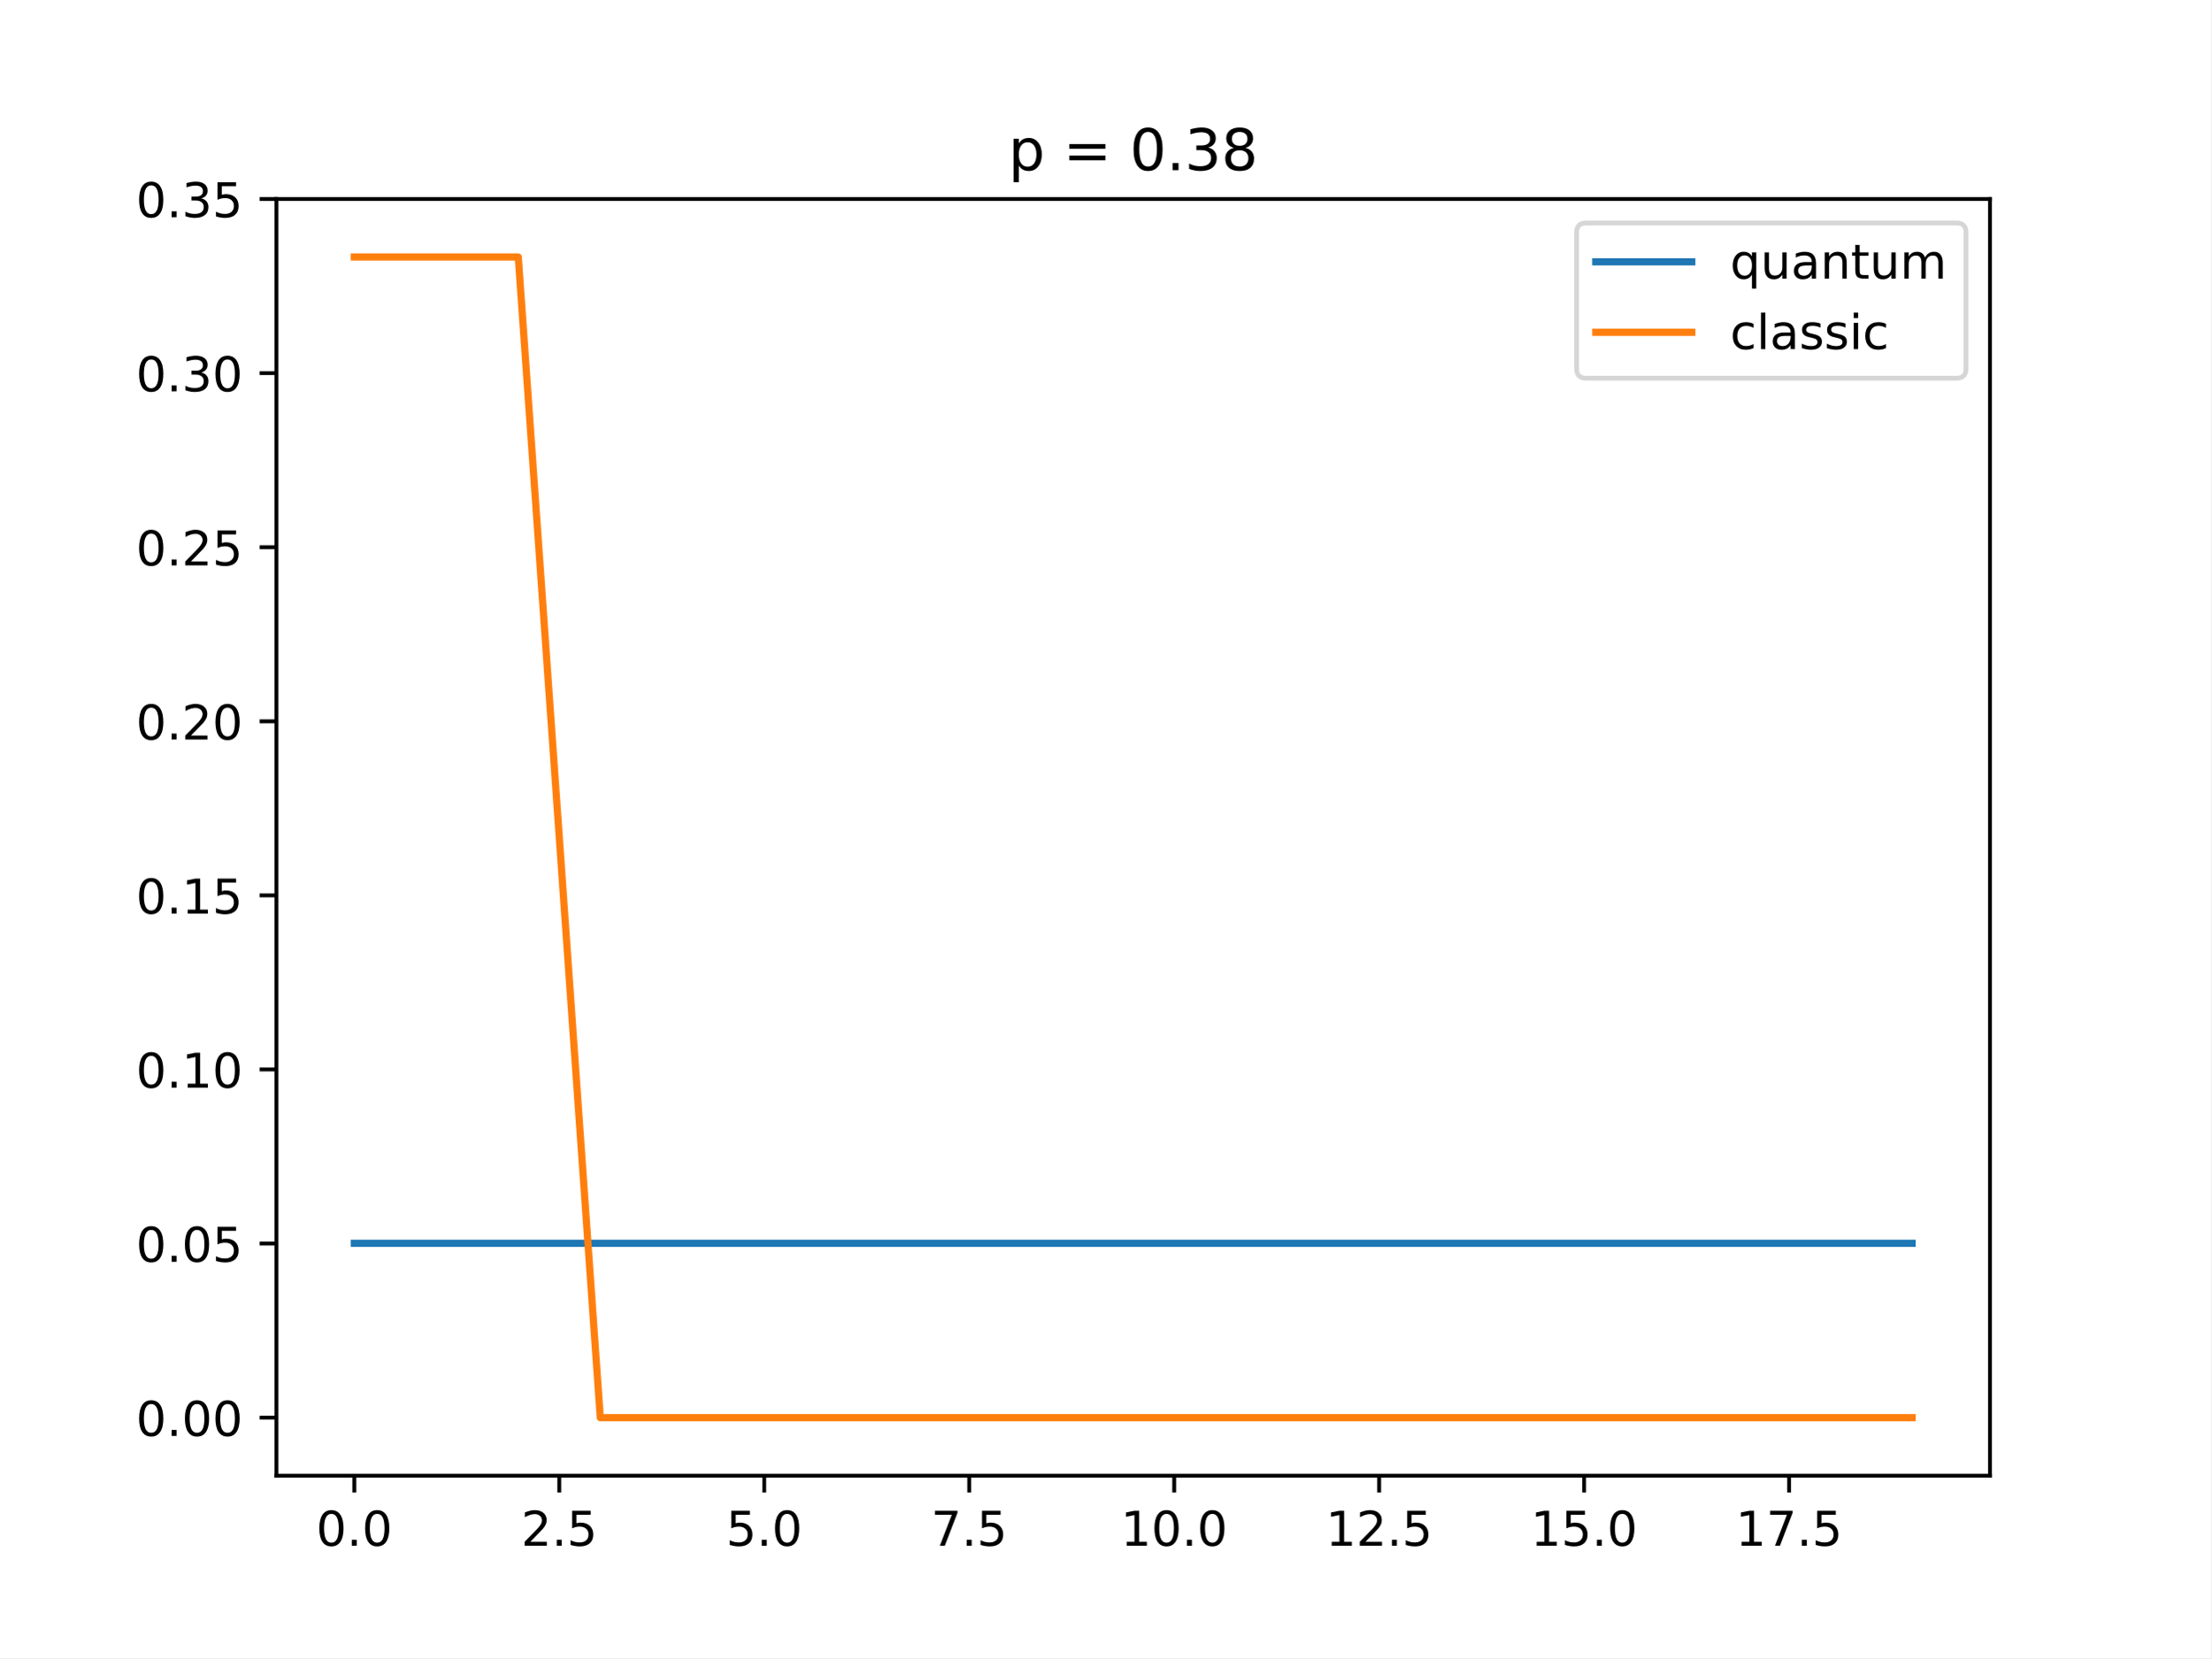
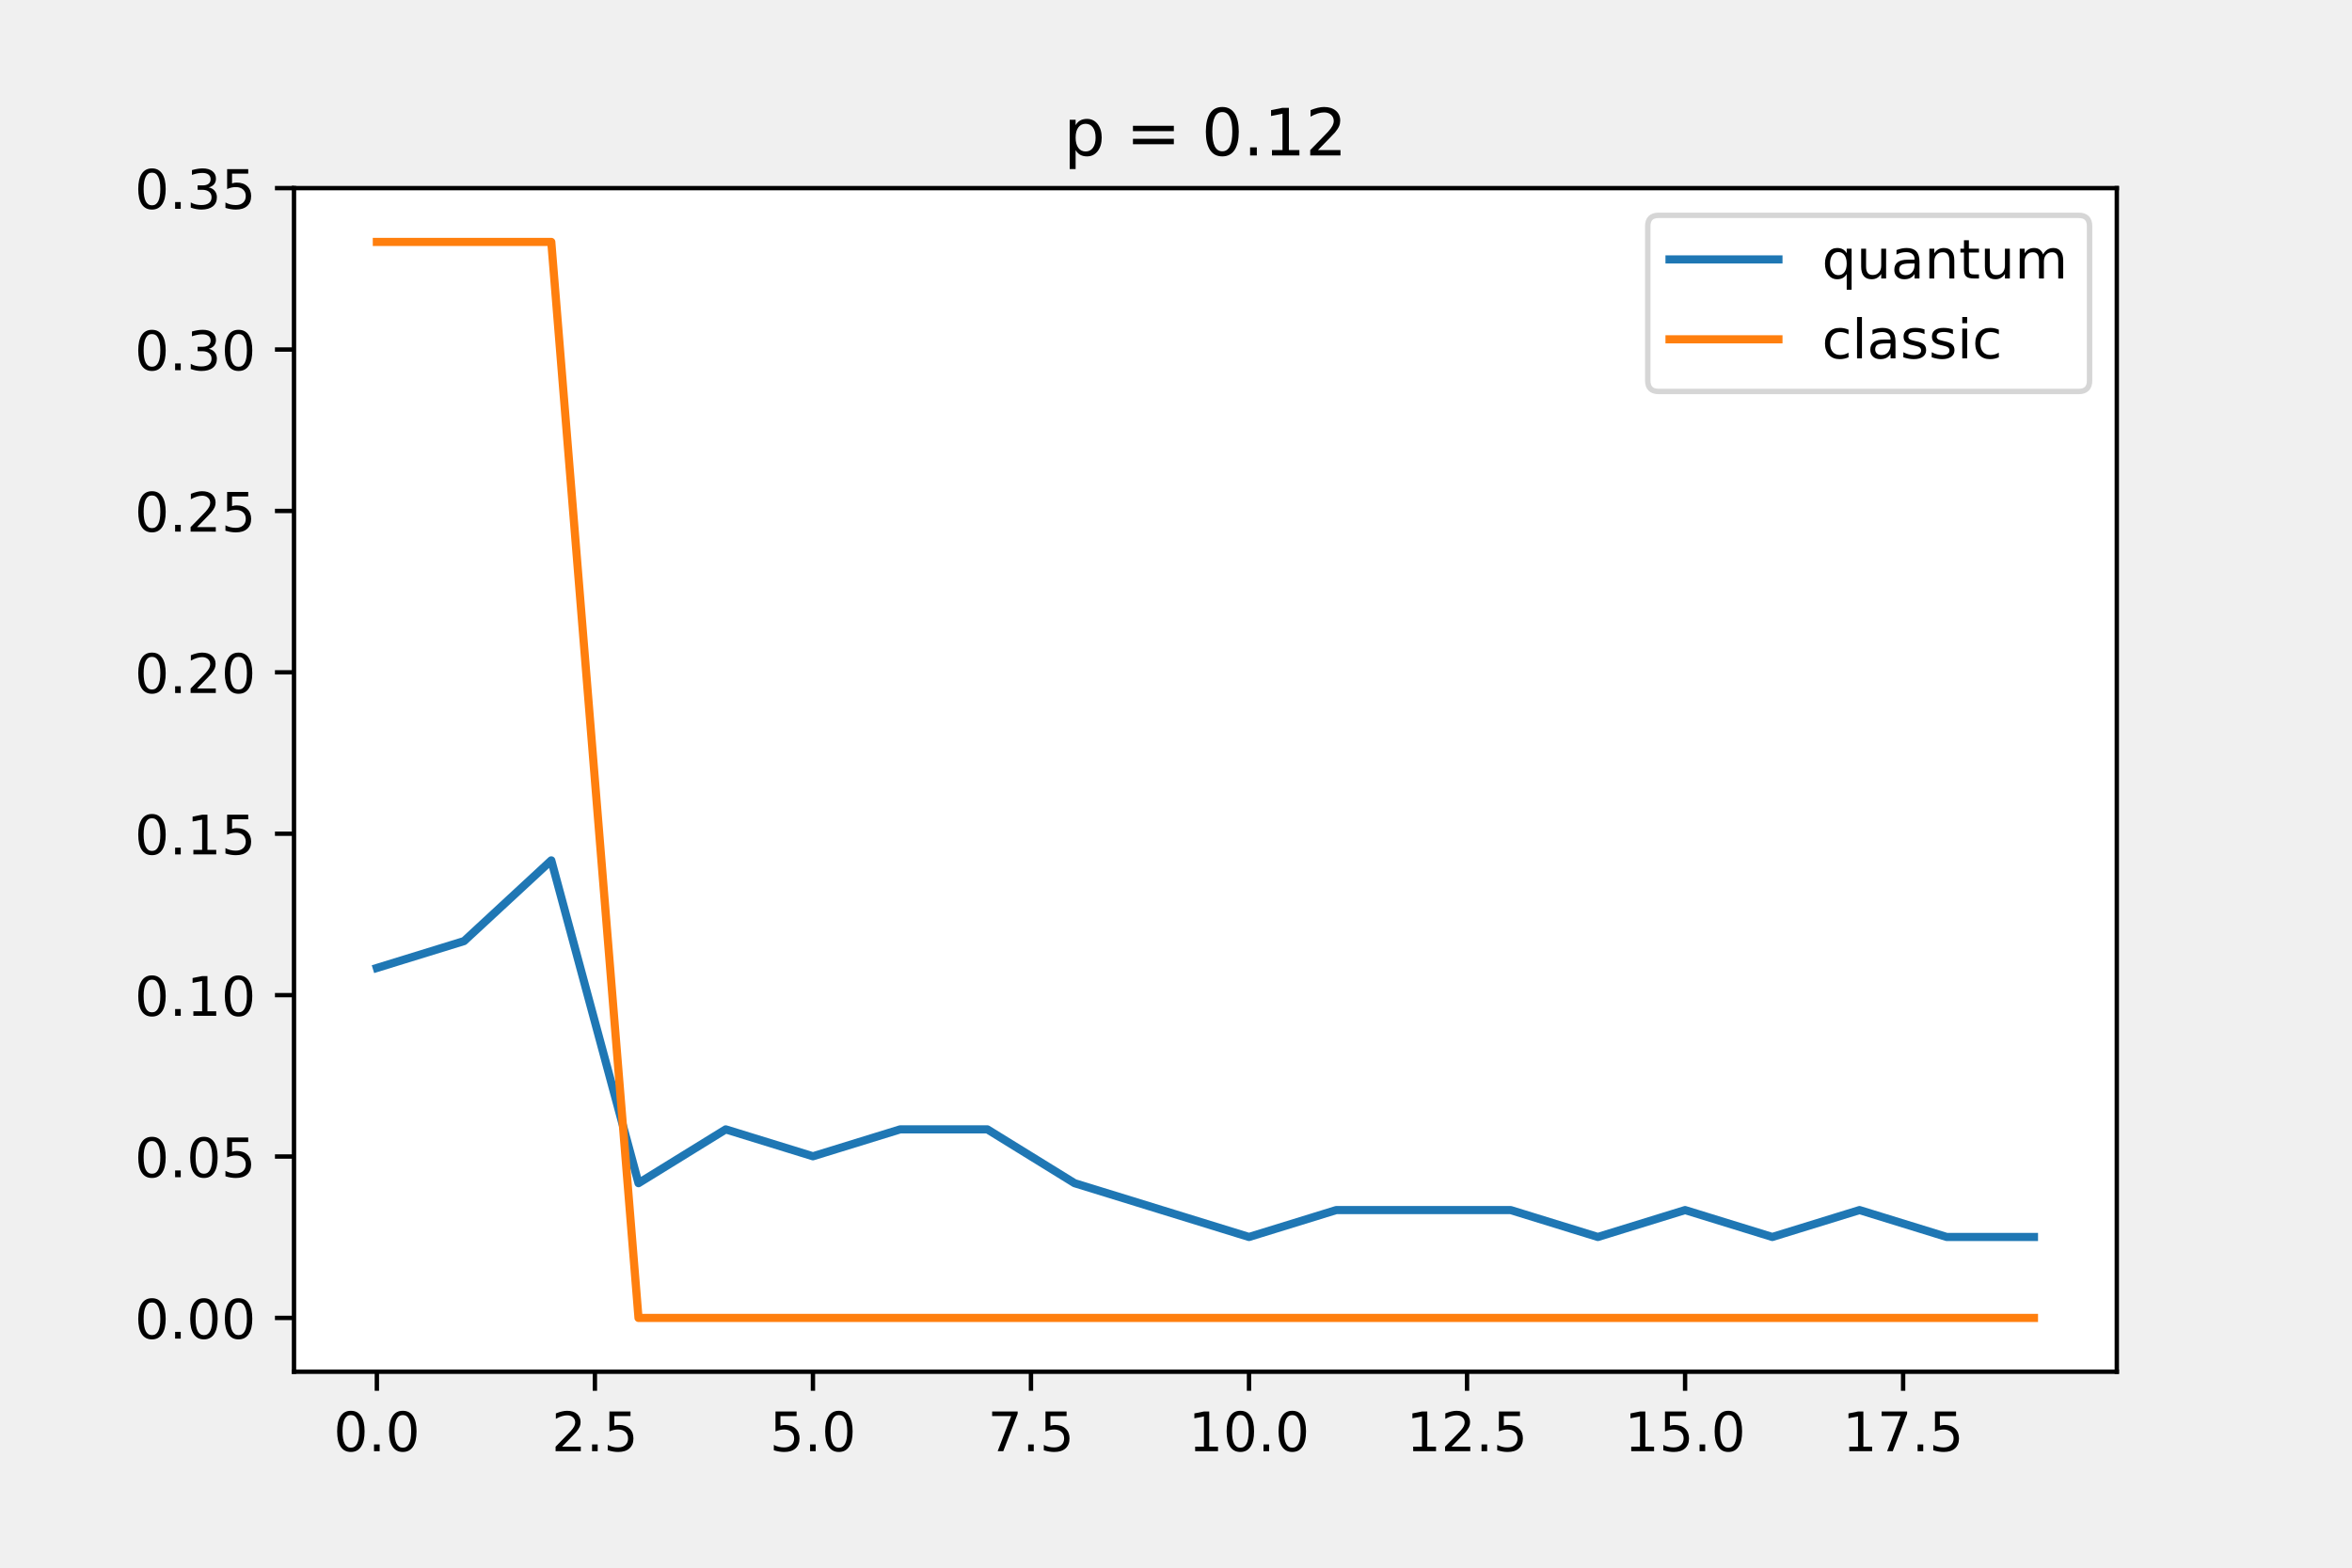
- <svg xmlns="http://www.w3.org/2000/svg" xmlns:xlink="http://www.w3.org/1999/xlink" height="345.6pt" version="1.1" viewBox="0 0 460.8 345.6" width="460.8pt">
+ <svg xmlns="http://www.w3.org/2000/svg" xmlns:xlink="http://www.w3.org/1999/xlink" width="432pt" height="288pt" viewBox="0 0 432 288" version="1.1">
  <defs>
-     <style type="text/css">*{stroke-linecap:butt;stroke-linejoin:round;}</style>
+     <style type="text/css">*{stroke-linejoin: round; stroke-linecap: butt}</style>
  </defs>
  <g id="figure_1">
    <g id="patch_1">
-       <path d="M 0 345.6  L 460.8 345.6  L 460.8 0  L 0 0  z " style="fill:#ffffff;" />
+       <path d="M 0 288  L 432 288  L 432 0  L 0 0  L 0 288  z " style="fill: none" />
    </g>
    <g id="axes_1">
      <g id="patch_2">
-         <path d="M 57.6 307.584  L 414.72 307.584  L 414.72 41.472  L 57.6 41.472  z " style="fill:#ffffff;" />
+         <path d="M 54 252  L 388.8 252  L 388.8 34.56  L 54 34.56  z " style="fill: #ffffff" />
      </g>
      <g id="matplotlib.axis_1">
        <g id="xtick_1">
          <g id="line2d_1">
            <defs>
-               <path d="M 0 0  L 0 3.5  " id="m64ad13da10" style="stroke:#000000;stroke-width:0.8;" />
+               <path id="mfa300e6e47" d="M 0 0  L 0 3.5  " style="stroke: #000000; stroke-width: 0.8" />
            </defs>
            <g>
-               <use style="stroke:#000000;stroke-width:0.8;" x="73.833" xlink:href="#m64ad13da10" y="307.584" />
+               <use xlink:href="#mfa300e6e47" x="69.218" y="252" style="stroke: #000000; stroke-width: 0.8" />
            </g>
          </g>
          <g id="text_1">
-             <g transform="translate(65.88116 322.1824)scale(0.1 -0.1)">
-               <defs>
-                 <path d="M 31.781 66.406  Q 24.172 66.406 20.328 58.906  Q 16.5 51.422 16.5 36.375  Q 16.5 21.391 20.328 13.891  Q 24.172 6.391 31.781 6.391  Q 39.453 6.391 43.281 13.891  Q 47.125 21.391 47.125 36.375  Q 47.125 51.422 43.281 58.906  Q 39.453 66.406 31.781 66.406  z M 31.781 74.219  Q 44.047 74.219 50.516 64.516  Q 56.984 54.828 56.984 36.375  Q 56.984 17.969 50.516 8.266  Q 44.047 -1.422 31.781 -1.422  Q 19.531 -1.422 13.062 8.266  Q 6.594 17.969 6.594 36.375  Q 6.594 54.828 13.062 64.516  Q 19.531 74.219 31.781 74.219  z " id="DejaVuSans-48" />
-                 <path d="M 10.688 12.406  L 21 12.406  L 21 0  L 10.688 0  z " id="DejaVuSans-46" />
-               </defs>
-               <use xlink:href="#DejaVuSans-48" />
-               <use x="63.623" xlink:href="#DejaVuSans-46" />
-               <use x="95.41" xlink:href="#DejaVuSans-48" />
+             <g transform="translate(61.26662 266.5984)scale(0.1 -0.1)">
+               <defs>
+                 <path id="DejaVuSans-30" d="M 2034 4250  Q 1547 4250 1301 3770  Q 1056 3291 1056 2328  Q 1056 1369 1301 889  Q 1547 409 2034 409  Q 2525 409 2770 889  Q 3016 1369 3016 2328  Q 3016 3291 2770 3770  Q 2525 4250 2034 4250  z M 2034 4750  Q 2819 4750 3233 4129  Q 3647 3509 3647 2328  Q 3647 1150 3233 529  Q 2819 -91 2034 -91  Q 1250 -91 836 529  Q 422 1150 422 2328  Q 422 3509 836 4129  Q 1250 4750 2034 4750  z " transform="scale(0.015625)" />
+                 <path id="DejaVuSans-2e" d="M 684 794  L 1344 794  L 1344 0  L 684 0  L 684 794  z " transform="scale(0.015625)" />
+               </defs>
+               <use xlink:href="#DejaVuSans-30" />
+               <use xlink:href="#DejaVuSans-2e" x="63.623" />
+               <use xlink:href="#DejaVuSans-30" x="95.41" />
            </g>
          </g>
        </g>
        <g id="xtick_2">
          <g id="line2d_2">
            <g>
-               <use style="stroke:#000000;stroke-width:0.8;" x="116.55" xlink:href="#m64ad13da10" y="307.584" />
+               <use xlink:href="#mfa300e6e47" x="109.266" y="252" style="stroke: #000000; stroke-width: 0.8" />
            </g>
          </g>
          <g id="text_2">
-             <g transform="translate(108.5989 322.1824)scale(0.1 -0.1)">
-               <defs>
-                 <path d="M 19.188 8.297  L 53.609 8.297  L 53.609 0  L 7.328 0  L 7.328 8.297  Q 12.938 14.109 22.625 23.891  Q 32.328 33.688 34.812 36.531  Q 39.547 41.844 41.422 45.531  Q 43.312 49.219 43.312 52.781  Q 43.312 58.594 39.234 62.25  Q 35.156 65.922 28.609 65.922  Q 23.969 65.922 18.812 64.312  Q 13.672 62.703 7.812 59.422  L 7.812 69.391  Q 13.766 71.781 18.938 73  Q 24.125 74.219 28.422 74.219  Q 39.75 74.219 46.484 68.547  Q 53.219 62.891 53.219 53.422  Q 53.219 48.922 51.531 44.891  Q 49.859 40.875 45.406 35.406  Q 44.188 33.984 37.641 27.219  Q 31.109 20.453 19.188 8.297  z " id="DejaVuSans-50" />
-                 <path d="M 10.797 72.906  L 49.516 72.906  L 49.516 64.594  L 19.828 64.594  L 19.828 46.734  Q 21.969 47.469 24.109 47.828  Q 26.266 48.188 28.422 48.188  Q 40.625 48.188 47.75 41.5  Q 54.891 34.812 54.891 23.391  Q 54.891 11.625 47.562 5.094  Q 40.234 -1.422 26.906 -1.422  Q 22.312 -1.422 17.547 -0.641  Q 12.797 0.141 7.719 1.703  L 7.719 11.625  Q 12.109 9.234 16.797 8.062  Q 21.484 6.891 26.703 6.891  Q 35.156 6.891 40.078 11.328  Q 45.016 15.766 45.016 23.391  Q 45.016 31 40.078 35.438  Q 35.156 39.891 26.703 39.891  Q 22.75 39.891 18.812 39.016  Q 14.891 38.141 10.797 36.281  z " id="DejaVuSans-53" />
-               </defs>
-               <use xlink:href="#DejaVuSans-50" />
-               <use x="63.623" xlink:href="#DejaVuSans-46" />
-               <use x="95.41" xlink:href="#DejaVuSans-53" />
+             <g transform="translate(101.3145 266.5984)scale(0.1 -0.1)">
+               <defs>
+                 <path id="DejaVuSans-32" d="M 1228 531  L 3431 531  L 3431 0  L 469 0  L 469 531  Q 828 903 1448 1529  Q 2069 2156 2228 2338  Q 2531 2678 2651 2914  Q 2772 3150 2772 3378  Q 2772 3750 2511 3984  Q 2250 4219 1831 4219  Q 1534 4219 1204 4116  Q 875 4013 500 3803  L 500 4441  Q 881 4594 1212 4672  Q 1544 4750 1819 4750  Q 2544 4750 2975 4387  Q 3406 4025 3406 3419  Q 3406 3131 3298 2873  Q 3191 2616 2906 2266  Q 2828 2175 2409 1742  Q 1991 1309 1228 531  z " transform="scale(0.015625)" />
+                 <path id="DejaVuSans-35" d="M 691 4666  L 3169 4666  L 3169 4134  L 1269 4134  L 1269 2991  Q 1406 3038 1543 3061  Q 1681 3084 1819 3084  Q 2600 3084 3056 2656  Q 3513 2228 3513 1497  Q 3513 744 3044 326  Q 2575 -91 1722 -91  Q 1428 -91 1123 -41  Q 819 9 494 109  L 494 744  Q 775 591 1075 516  Q 1375 441 1709 441  Q 2250 441 2565 725  Q 2881 1009 2881 1497  Q 2881 1984 2565 2268  Q 2250 2553 1709 2553  Q 1456 2553 1204 2497  Q 953 2441 691 2322  L 691 4666  z " transform="scale(0.015625)" />
+               </defs>
+               <use xlink:href="#DejaVuSans-32" />
+               <use xlink:href="#DejaVuSans-2e" x="63.623" />
+               <use xlink:href="#DejaVuSans-35" x="95.41" />
            </g>
          </g>
        </g>
        <g id="xtick_3">
          <g id="line2d_3">
            <g>
-               <use style="stroke:#000000;stroke-width:0.8;" x="159.268" xlink:href="#m64ad13da10" y="307.584" />
+               <use xlink:href="#mfa300e6e47" x="149.314" y="252" style="stroke: #000000; stroke-width: 0.8" />
            </g>
          </g>
          <g id="text_3">
-             <g transform="translate(151.3166 322.1824)scale(0.1 -0.1)">
-               <use xlink:href="#DejaVuSans-53" />
-               <use x="63.623" xlink:href="#DejaVuSans-46" />
-               <use x="95.41" xlink:href="#DejaVuSans-48" />
+             <g transform="translate(141.3623 266.5984)scale(0.1 -0.1)">
+               <use xlink:href="#DejaVuSans-35" />
+               <use xlink:href="#DejaVuSans-2e" x="63.623" />
+               <use xlink:href="#DejaVuSans-30" x="95.41" />
            </g>
          </g>
        </g>
        <g id="xtick_4">
          <g id="line2d_4">
            <g>
-               <use style="stroke:#000000;stroke-width:0.8;" x="201.986" xlink:href="#m64ad13da10" y="307.584" />
+               <use xlink:href="#mfa300e6e47" x="189.362" y="252" style="stroke: #000000; stroke-width: 0.8" />
            </g>
          </g>
          <g id="text_4">
-             <g transform="translate(194.0343 322.1824)scale(0.1 -0.1)">
-               <defs>
-                 <path d="M 8.203 72.906  L 55.078 72.906  L 55.078 68.703  L 28.609 0  L 18.312 0  L 43.219 64.594  L 8.203 64.594  z " id="DejaVuSans-55" />
-               </defs>
-               <use xlink:href="#DejaVuSans-55" />
-               <use x="63.623" xlink:href="#DejaVuSans-46" />
-               <use x="95.41" xlink:href="#DejaVuSans-53" />
+             <g transform="translate(181.4102 266.5984)scale(0.1 -0.1)">
+               <defs>
+                 <path id="DejaVuSans-37" d="M 525 4666  L 3525 4666  L 3525 4397  L 1831 0  L 1172 0  L 2766 4134  L 525 4134  L 525 4666  z " transform="scale(0.015625)" />
+               </defs>
+               <use xlink:href="#DejaVuSans-37" />
+               <use xlink:href="#DejaVuSans-2e" x="63.623" />
+               <use xlink:href="#DejaVuSans-35" x="95.41" />
            </g>
          </g>
        </g>
        <g id="xtick_5">
          <g id="line2d_5">
            <g>
-               <use style="stroke:#000000;stroke-width:0.8;" x="244.704" xlink:href="#m64ad13da10" y="307.584" />
+               <use xlink:href="#mfa300e6e47" x="229.41" y="252" style="stroke: #000000; stroke-width: 0.8" />
            </g>
          </g>
          <g id="text_5">
-             <g transform="translate(233.5707 322.1824)scale(0.1 -0.1)">
-               <defs>
-                 <path d="M 12.406 8.297  L 28.516 8.297  L 28.516 63.922  L 10.984 60.406  L 10.984 69.391  L 28.422 72.906  L 38.281 72.906  L 38.281 8.297  L 54.391 8.297  L 54.391 0  L 12.406 0  z " id="DejaVuSans-49" />
-               </defs>
-               <use xlink:href="#DejaVuSans-49" />
-               <use x="63.623" xlink:href="#DejaVuSans-48" />
-               <use x="127.246" xlink:href="#DejaVuSans-46" />
-               <use x="159.033" xlink:href="#DejaVuSans-48" />
+             <g transform="translate(218.2768 266.5984)scale(0.1 -0.1)">
+               <defs>
+                 <path id="DejaVuSans-31" d="M 794 531  L 1825 531  L 1825 4091  L 703 3866  L 703 4441  L 1819 4666  L 2450 4666  L 2450 531  L 3481 531  L 3481 0  L 794 0  L 794 531  z " transform="scale(0.015625)" />
+               </defs>
+               <use xlink:href="#DejaVuSans-31" />
+               <use xlink:href="#DejaVuSans-30" x="63.623" />
+               <use xlink:href="#DejaVuSans-2e" x="127.246" />
+               <use xlink:href="#DejaVuSans-30" x="159.033" />
            </g>
          </g>
        </g>
        <g id="xtick_6">
          <g id="line2d_6">
            <g>
-               <use style="stroke:#000000;stroke-width:0.8;" x="287.421" xlink:href="#m64ad13da10" y="307.584" />
+               <use xlink:href="#mfa300e6e47" x="269.457" y="252" style="stroke: #000000; stroke-width: 0.8" />
            </g>
          </g>
          <g id="text_6">
-             <g transform="translate(276.2884 322.1824)scale(0.1 -0.1)">
-               <use xlink:href="#DejaVuSans-49" />
-               <use x="63.623" xlink:href="#DejaVuSans-50" />
-               <use x="127.246" xlink:href="#DejaVuSans-46" />
-               <use x="159.033" xlink:href="#DejaVuSans-53" />
+             <g transform="translate(258.3246 266.5984)scale(0.1 -0.1)">
+               <use xlink:href="#DejaVuSans-31" />
+               <use xlink:href="#DejaVuSans-32" x="63.623" />
+               <use xlink:href="#DejaVuSans-2e" x="127.246" />
+               <use xlink:href="#DejaVuSans-35" x="159.033" />
            </g>
          </g>
        </g>
        <g id="xtick_7">
          <g id="line2d_7">
            <g>
-               <use style="stroke:#000000;stroke-width:0.8;" x="330.139" xlink:href="#m64ad13da10" y="307.584" />
+               <use xlink:href="#mfa300e6e47" x="309.505" y="252" style="stroke: #000000; stroke-width: 0.8" />
            </g>
          </g>
          <g id="text_7">
-             <g transform="translate(319.0061 322.1824)scale(0.1 -0.1)">
-               <use xlink:href="#DejaVuSans-49" />
-               <use x="63.623" xlink:href="#DejaVuSans-53" />
-               <use x="127.246" xlink:href="#DejaVuSans-46" />
-               <use x="159.033" xlink:href="#DejaVuSans-48" />
+             <g transform="translate(298.3725 266.5984)scale(0.1 -0.1)">
+               <use xlink:href="#DejaVuSans-31" />
+               <use xlink:href="#DejaVuSans-35" x="63.623" />
+               <use xlink:href="#DejaVuSans-2e" x="127.246" />
+               <use xlink:href="#DejaVuSans-30" x="159.033" />
            </g>
          </g>
        </g>
        <g id="xtick_8">
          <g id="line2d_8">
            <g>
-               <use style="stroke:#000000;stroke-width:0.8;" x="372.857" xlink:href="#m64ad13da10" y="307.584" />
+               <use xlink:href="#mfa300e6e47" x="349.553" y="252" style="stroke: #000000; stroke-width: 0.8" />
            </g>
          </g>
          <g id="text_8">
-             <g transform="translate(361.7238 322.1824)scale(0.1 -0.1)">
-               <use xlink:href="#DejaVuSans-49" />
-               <use x="63.623" xlink:href="#DejaVuSans-55" />
-               <use x="127.246" xlink:href="#DejaVuSans-46" />
-               <use x="159.033" xlink:href="#DejaVuSans-53" />
+             <g transform="translate(338.4203 266.5984)scale(0.1 -0.1)">
+               <use xlink:href="#DejaVuSans-31" />
+               <use xlink:href="#DejaVuSans-37" x="63.623" />
+               <use xlink:href="#DejaVuSans-2e" x="127.246" />
+               <use xlink:href="#DejaVuSans-35" x="159.033" />
            </g>
          </g>
        </g>
      </g>
      <g id="matplotlib.axis_2">
        <g id="ytick_1">
          <g id="line2d_9">
            <defs>
-               <path d="M 0 0  L -3.5 0  " id="mdcc33b9d41" style="stroke:#000000;stroke-width:0.8;" />
+               <path id="m9223f6fe76" d="M 0 0  L -3.5 0  " style="stroke: #000000; stroke-width: 0.8" />
            </defs>
            <g>
-               <use style="stroke:#000000;stroke-width:0.8;" x="57.6" xlink:href="#mdcc33b9d41" y="295.488" />
+               <use xlink:href="#m9223f6fe76" x="54" y="242.116" style="stroke: #000000; stroke-width: 0.8" />
            </g>
          </g>
          <g id="text_9">
-             <g transform="translate(28.33438 299.2872)scale(0.1 -0.1)">
-               <use xlink:href="#DejaVuSans-48" />
-               <use x="63.623" xlink:href="#DejaVuSans-46" />
-               <use x="95.41" xlink:href="#DejaVuSans-48" />
-               <use x="159.033" xlink:href="#DejaVuSans-48" />
+             <g transform="translate(24.73438 245.9156)scale(0.1 -0.1)">
+               <use xlink:href="#DejaVuSans-30" />
+               <use xlink:href="#DejaVuSans-2e" x="63.623" />
+               <use xlink:href="#DejaVuSans-30" x="95.41" />
+               <use xlink:href="#DejaVuSans-30" x="159.033" />
            </g>
          </g>
        </g>
        <g id="ytick_2">
          <g id="line2d_10">
            <g>
-               <use style="stroke:#000000;stroke-width:0.8;" x="57.6" xlink:href="#mdcc33b9d41" y="259.2" />
+               <use xlink:href="#m9223f6fe76" x="54" y="212.465" style="stroke: #000000; stroke-width: 0.8" />
            </g>
          </g>
          <g id="text_10">
-             <g transform="translate(28.33438 262.9992)scale(0.1 -0.1)">
-               <use xlink:href="#DejaVuSans-48" />
-               <use x="63.623" xlink:href="#DejaVuSans-46" />
-               <use x="95.41" xlink:href="#DejaVuSans-48" />
-               <use x="159.033" xlink:href="#DejaVuSans-53" />
+             <g transform="translate(24.73438 216.2647)scale(0.1 -0.1)">
+               <use xlink:href="#DejaVuSans-30" />
+               <use xlink:href="#DejaVuSans-2e" x="63.623" />
+               <use xlink:href="#DejaVuSans-30" x="95.41" />
+               <use xlink:href="#DejaVuSans-35" x="159.033" />
            </g>
          </g>
        </g>
        <g id="ytick_3">
          <g id="line2d_11">
            <g>
-               <use style="stroke:#000000;stroke-width:0.8;" x="57.6" xlink:href="#mdcc33b9d41" y="222.912" />
+               <use xlink:href="#m9223f6fe76" x="54" y="182.815" style="stroke: #000000; stroke-width: 0.8" />
            </g>
          </g>
          <g id="text_11">
-             <g transform="translate(28.33438 226.7112)scale(0.1 -0.1)">
-               <use xlink:href="#DejaVuSans-48" />
-               <use x="63.623" xlink:href="#DejaVuSans-46" />
-               <use x="95.41" xlink:href="#DejaVuSans-49" />
-               <use x="159.033" xlink:href="#DejaVuSans-48" />
+             <g transform="translate(24.73438 186.6138)scale(0.1 -0.1)">
+               <use xlink:href="#DejaVuSans-30" />
+               <use xlink:href="#DejaVuSans-2e" x="63.623" />
+               <use xlink:href="#DejaVuSans-31" x="95.41" />
+               <use xlink:href="#DejaVuSans-30" x="159.033" />
            </g>
          </g>
        </g>
        <g id="ytick_4">
          <g id="line2d_12">
            <g>
-               <use style="stroke:#000000;stroke-width:0.8;" x="57.6" xlink:href="#mdcc33b9d41" y="186.624" />
+               <use xlink:href="#m9223f6fe76" x="54" y="153.164" style="stroke: #000000; stroke-width: 0.8" />
            </g>
          </g>
          <g id="text_12">
-             <g transform="translate(28.33438 190.4232)scale(0.1 -0.1)">
-               <use xlink:href="#DejaVuSans-48" />
-               <use x="63.623" xlink:href="#DejaVuSans-46" />
-               <use x="95.41" xlink:href="#DejaVuSans-49" />
-               <use x="159.033" xlink:href="#DejaVuSans-53" />
+             <g transform="translate(24.73438 156.9629)scale(0.1 -0.1)">
+               <use xlink:href="#DejaVuSans-30" />
+               <use xlink:href="#DejaVuSans-2e" x="63.623" />
+               <use xlink:href="#DejaVuSans-31" x="95.41" />
+               <use xlink:href="#DejaVuSans-35" x="159.033" />
            </g>
          </g>
        </g>
        <g id="ytick_5">
          <g id="line2d_13">
            <g>
-               <use style="stroke:#000000;stroke-width:0.8;" x="57.6" xlink:href="#mdcc33b9d41" y="150.336" />
+               <use xlink:href="#m9223f6fe76" x="54" y="123.513" style="stroke: #000000; stroke-width: 0.8" />
            </g>
          </g>
          <g id="text_13">
-             <g transform="translate(28.33438 154.1352)scale(0.1 -0.1)">
-               <use xlink:href="#DejaVuSans-48" />
-               <use x="63.623" xlink:href="#DejaVuSans-46" />
-               <use x="95.41" xlink:href="#DejaVuSans-50" />
-               <use x="159.033" xlink:href="#DejaVuSans-48" />
+             <g transform="translate(24.73438 127.3119)scale(0.1 -0.1)">
+               <use xlink:href="#DejaVuSans-30" />
+               <use xlink:href="#DejaVuSans-2e" x="63.623" />
+               <use xlink:href="#DejaVuSans-32" x="95.41" />
+               <use xlink:href="#DejaVuSans-30" x="159.033" />
            </g>
          </g>
        </g>
        <g id="ytick_6">
          <g id="line2d_14">
            <g>
-               <use style="stroke:#000000;stroke-width:0.8;" x="57.6" xlink:href="#mdcc33b9d41" y="114.048" />
+               <use xlink:href="#m9223f6fe76" x="54" y="93.862" style="stroke: #000000; stroke-width: 0.8" />
            </g>
          </g>
          <g id="text_14">
-             <g transform="translate(28.33438 117.8472)scale(0.1 -0.1)">
-               <use xlink:href="#DejaVuSans-48" />
-               <use x="63.623" xlink:href="#DejaVuSans-46" />
-               <use x="95.41" xlink:href="#DejaVuSans-50" />
-               <use x="159.033" xlink:href="#DejaVuSans-53" />
+             <g transform="translate(24.73438 97.66104)scale(0.1 -0.1)">
+               <use xlink:href="#DejaVuSans-30" />
+               <use xlink:href="#DejaVuSans-2e" x="63.623" />
+               <use xlink:href="#DejaVuSans-32" x="95.41" />
+               <use xlink:href="#DejaVuSans-35" x="159.033" />
            </g>
          </g>
        </g>
        <g id="ytick_7">
          <g id="line2d_15">
            <g>
-               <use style="stroke:#000000;stroke-width:0.8;" x="57.6" xlink:href="#mdcc33b9d41" y="77.76" />
+               <use xlink:href="#m9223f6fe76" x="54" y="64.211" style="stroke: #000000; stroke-width: 0.8" />
            </g>
          </g>
          <g id="text_15">
-             <g transform="translate(28.33438 81.55922)scale(0.1 -0.1)">
-               <defs>
-                 <path d="M 40.578 39.312  Q 47.656 37.797 51.625 33  Q 55.609 28.219 55.609 21.188  Q 55.609 10.406 48.188 4.484  Q 40.766 -1.422 27.094 -1.422  Q 22.516 -1.422 17.656 -0.516  Q 12.797 0.391 7.625 2.203  L 7.625 11.719  Q 11.719 9.328 16.594 8.109  Q 21.484 6.891 26.812 6.891  Q 36.078 6.891 40.938 10.547  Q 45.797 14.203 45.797 21.188  Q 45.797 27.641 41.281 31.266  Q 36.766 34.906 28.719 34.906  L 20.219 34.906  L 20.219 43.016  L 29.109 43.016  Q 36.375 43.016 40.234 45.922  Q 44.094 48.828 44.094 54.297  Q 44.094 59.906 40.109 62.906  Q 36.141 65.922 28.719 65.922  Q 24.656 65.922 20.016 65.031  Q 15.375 64.156 9.812 62.312  L 9.812 71.094  Q 15.438 72.656 20.344 73.438  Q 25.25 74.219 29.594 74.219  Q 40.828 74.219 47.359 69.109  Q 53.906 64.016 53.906 55.328  Q 53.906 49.266 50.438 45.094  Q 46.969 40.922 40.578 39.312  z " id="DejaVuSans-51" />
-               </defs>
-               <use xlink:href="#DejaVuSans-48" />
-               <use x="63.623" xlink:href="#DejaVuSans-46" />
-               <use x="95.41" xlink:href="#DejaVuSans-51" />
-               <use x="159.033" xlink:href="#DejaVuSans-48" />
+             <g transform="translate(24.73438 68.01013)scale(0.1 -0.1)">
+               <defs>
+                 <path id="DejaVuSans-33" d="M 2597 2516  Q 3050 2419 3304 2112  Q 3559 1806 3559 1356  Q 3559 666 3084 287  Q 2609 -91 1734 -91  Q 1441 -91 1130 -33  Q 819 25 488 141  L 488 750  Q 750 597 1062 519  Q 1375 441 1716 441  Q 2309 441 2620 675  Q 2931 909 2931 1356  Q 2931 1769 2642 2001  Q 2353 2234 1838 2234  L 1294 2234  L 1294 2753  L 1863 2753  Q 2328 2753 2575 2939  Q 2822 3125 2822 3475  Q 2822 3834 2567 4026  Q 2313 4219 1838 4219  Q 1578 4219 1281 4162  Q 984 4106 628 3988  L 628 4550  Q 988 4650 1302 4700  Q 1616 4750 1894 4750  Q 2613 4750 3031 4423  Q 3450 4097 3450 3541  Q 3450 3153 3228 2886  Q 3006 2619 2597 2516  z " transform="scale(0.015625)" />
+               </defs>
+               <use xlink:href="#DejaVuSans-30" />
+               <use xlink:href="#DejaVuSans-2e" x="63.623" />
+               <use xlink:href="#DejaVuSans-33" x="95.41" />
+               <use xlink:href="#DejaVuSans-30" x="159.033" />
            </g>
          </g>
        </g>
        <g id="ytick_8">
          <g id="line2d_16">
            <g>
-               <use style="stroke:#000000;stroke-width:0.8;" x="57.6" xlink:href="#mdcc33b9d41" y="41.472" />
+               <use xlink:href="#m9223f6fe76" x="54" y="34.56" style="stroke: #000000; stroke-width: 0.8" />
            </g>
          </g>
          <g id="text_16">
-             <g transform="translate(28.33438 45.27122)scale(0.1 -0.1)">
-               <use xlink:href="#DejaVuSans-48" />
-               <use x="63.623" xlink:href="#DejaVuSans-46" />
-               <use x="95.41" xlink:href="#DejaVuSans-51" />
-               <use x="159.033" xlink:href="#DejaVuSans-53" />
+             <g transform="translate(24.73438 38.35922)scale(0.1 -0.1)">
+               <use xlink:href="#DejaVuSans-30" />
+               <use xlink:href="#DejaVuSans-2e" x="63.623" />
+               <use xlink:href="#DejaVuSans-33" x="95.41" />
+               <use xlink:href="#DejaVuSans-35" x="159.033" />
            </g>
          </g>
        </g>
      </g>
      <g id="line2d_17">
-         <path clip-path="url(#pe835a0ae5c)" d="M 73.833 259.144  L 90.92 259.144  L 108.007 259.144  L 125.094 259.144  L 142.181 259.144  L 159.268 259.144  L 176.355 259.144  L 193.442 259.144  L 210.529 259.144  L 227.616 259.144  L 244.704 259.144  L 261.791 259.144  L 278.878 259.144  L 295.965 259.144  L 313.052 259.144  L 330.139 259.144  L 347.226 259.144  L 364.313 259.144  L 381.4 259.144  L 398.487 259.144  " style="fill:none;stroke:#1f77b4;stroke-linecap:square;stroke-width:1.5;" />
+         <path d="M 69.218 177.827  L 85.237 172.885  L 101.256 158.06  L 117.276 217.362  L 133.295 207.478  L 149.314 212.42  L 165.333 207.478  L 181.352 207.478  L 197.371 217.362  L 213.39 222.303  L 229.41 227.245  L 245.429 222.303  L 261.448 222.303  L 277.467 222.303  L 293.486 227.245  L 309.505 222.303  L 325.524 227.245  L 341.544 222.303  L 357.563 227.245  L 373.582 227.245  " clip-path="url(#p714af44246)" style="fill: none; stroke: #1f77b4; stroke-width: 1.5; stroke-linecap: square" />
      </g>
      <g id="line2d_18">
-         <path clip-path="url(#pe835a0ae5c)" d="M 73.833 53.568  L 90.92 53.568  L 108.007 53.568  L 125.094 295.488  L 142.181 295.488  L 159.268 295.488  L 176.355 295.488  L 193.442 295.488  L 210.529 295.488  L 227.616 295.488  L 244.704 295.488  L 261.791 295.488  L 278.878 295.488  L 295.965 295.488  L 313.052 295.488  L 330.139 295.488  L 347.226 295.488  L 364.313 295.488  L 381.4 295.488  L 398.487 295.488  " style="fill:none;stroke:#ff7f0e;stroke-linecap:square;stroke-width:1.5;" />
+         <path d="M 69.218 44.444  L 85.237 44.444  L 101.256 44.444  L 117.276 242.116  L 133.295 242.116  L 149.314 242.116  L 165.333 242.116  L 181.352 242.116  L 197.371 242.116  L 213.39 242.116  L 229.41 242.116  L 245.429 242.116  L 261.448 242.116  L 277.467 242.116  L 293.486 242.116  L 309.505 242.116  L 325.524 242.116  L 341.544 242.116  L 357.563 242.116  L 373.582 242.116  " clip-path="url(#p714af44246)" style="fill: none; stroke: #ff7f0e; stroke-width: 1.5; stroke-linecap: square" />
      </g>
      <g id="patch_3">
-         <path d="M 57.6 307.584  L 57.6 41.472  " style="fill:none;stroke:#000000;stroke-linecap:square;stroke-linejoin:miter;stroke-width:0.8;" />
+         <path d="M 54 252  L 54 34.56  " style="fill: none; stroke: #000000; stroke-width: 0.8; stroke-linejoin: miter; stroke-linecap: square" />
      </g>
      <g id="patch_4">
-         <path d="M 414.72 307.584  L 414.72 41.472  " style="fill:none;stroke:#000000;stroke-linecap:square;stroke-linejoin:miter;stroke-width:0.8;" />
+         <path d="M 388.8 252  L 388.8 34.56  " style="fill: none; stroke: #000000; stroke-width: 0.8; stroke-linejoin: miter; stroke-linecap: square" />
      </g>
      <g id="patch_5">
-         <path d="M 57.6 307.584  L 414.72 307.584  " style="fill:none;stroke:#000000;stroke-linecap:square;stroke-linejoin:miter;stroke-width:0.8;" />
+         <path d="M 54 252  L 388.8 252  " style="fill: none; stroke: #000000; stroke-width: 0.8; stroke-linejoin: miter; stroke-linecap: square" />
      </g>
      <g id="patch_6">
-         <path d="M 57.6 41.472  L 414.72 41.472  " style="fill:none;stroke:#000000;stroke-linecap:square;stroke-linejoin:miter;stroke-width:0.8;" />
+         <path d="M 54 34.56  L 388.8 34.56  " style="fill: none; stroke: #000000; stroke-width: 0.8; stroke-linejoin: miter; stroke-linecap: square" />
      </g>
      <g id="text_17">
-         <g transform="translate(210.15 35.472)scale(0.12 -0.12)">
+         <g transform="translate(195.39 28.56)scale(0.12 -0.12)">
          <defs>
-             <path d="M 18.109 8.203  L 18.109 -20.797  L 9.078 -20.797  L 9.078 54.688  L 18.109 54.688  L 18.109 46.391  Q 20.953 51.266 25.266 53.625  Q 29.594 56 35.594 56  Q 45.562 56 51.781 48.094  Q 58.016 40.188 58.016 27.297  Q 58.016 14.406 51.781 6.484  Q 45.562 -1.422 35.594 -1.422  Q 29.594 -1.422 25.266 0.953  Q 20.953 3.328 18.109 8.203  z M 48.688 27.297  Q 48.688 37.203 44.609 42.844  Q 40.531 48.484 33.406 48.484  Q 26.266 48.484 22.188 42.844  Q 18.109 37.203 18.109 27.297  Q 18.109 17.391 22.188 11.75  Q 26.266 6.109 33.406 6.109  Q 40.531 6.109 44.609 11.75  Q 48.688 17.391 48.688 27.297  z " id="DejaVuSans-112" />
-             <path id="DejaVuSans-32" />
-             <path d="M 10.594 45.406  L 73.188 45.406  L 73.188 37.203  L 10.594 37.203  z M 10.594 25.484  L 73.188 25.484  L 73.188 17.188  L 10.594 17.188  z " id="DejaVuSans-61" />
-             <path d="M 31.781 34.625  Q 24.75 34.625 20.719 30.859  Q 16.703 27.094 16.703 20.516  Q 16.703 13.922 20.719 10.156  Q 24.75 6.391 31.781 6.391  Q 38.812 6.391 42.859 10.172  Q 46.922 13.969 46.922 20.516  Q 46.922 27.094 42.891 30.859  Q 38.875 34.625 31.781 34.625  z M 21.922 38.812  Q 15.578 40.375 12.031 44.719  Q 8.5 49.078 8.5 55.328  Q 8.5 64.062 14.719 69.141  Q 20.953 74.219 31.781 74.219  Q 42.672 74.219 48.875 69.141  Q 55.078 64.062 55.078 55.328  Q 55.078 49.078 51.531 44.719  Q 48 40.375 41.703 38.812  Q 48.828 37.156 52.797 32.312  Q 56.781 27.484 56.781 20.516  Q 56.781 9.906 50.312 4.234  Q 43.844 -1.422 31.781 -1.422  Q 19.734 -1.422 13.25 4.234  Q 6.781 9.906 6.781 20.516  Q 6.781 27.484 10.781 32.312  Q 14.797 37.156 21.922 38.812  z M 18.312 54.391  Q 18.312 48.734 21.844 45.562  Q 25.391 42.391 31.781 42.391  Q 38.141 42.391 41.719 45.562  Q 45.312 48.734 45.312 54.391  Q 45.312 60.062 41.719 63.234  Q 38.141 66.406 31.781 66.406  Q 25.391 66.406 21.844 63.234  Q 18.312 60.062 18.312 54.391  z " id="DejaVuSans-56" />
+             <path id="DejaVuSans-70" d="M 1159 525  L 1159 -1331  L 581 -1331  L 581 3500  L 1159 3500  L 1159 2969  Q 1341 3281 1617 3432  Q 1894 3584 2278 3584  Q 2916 3584 3314 3078  Q 3713 2572 3713 1747  Q 3713 922 3314 415  Q 2916 -91 2278 -91  Q 1894 -91 1617 61  Q 1341 213 1159 525  z M 3116 1747  Q 3116 2381 2855 2742  Q 2594 3103 2138 3103  Q 1681 3103 1420 2742  Q 1159 2381 1159 1747  Q 1159 1113 1420 752  Q 1681 391 2138 391  Q 2594 391 2855 752  Q 3116 1113 3116 1747  z " transform="scale(0.015625)" />
+             <path id="DejaVuSans-20" transform="scale(0.015625)" />
+             <path id="DejaVuSans-3d" d="M 678 2906  L 4684 2906  L 4684 2381  L 678 2381  L 678 2906  z M 678 1631  L 4684 1631  L 4684 1100  L 678 1100  L 678 1631  z " transform="scale(0.015625)" />
          </defs>
-           <use xlink:href="#DejaVuSans-112" />
-           <use x="63.477" xlink:href="#DejaVuSans-32" />
-           <use x="95.264" xlink:href="#DejaVuSans-61" />
-           <use x="179.053" xlink:href="#DejaVuSans-32" />
-           <use x="210.84" xlink:href="#DejaVuSans-48" />
-           <use x="274.463" xlink:href="#DejaVuSans-46" />
-           <use x="306.25" xlink:href="#DejaVuSans-51" />
-           <use x="369.873" xlink:href="#DejaVuSans-56" />
+           <use xlink:href="#DejaVuSans-70" />
+           <use xlink:href="#DejaVuSans-20" x="63.477" />
+           <use xlink:href="#DejaVuSans-3d" x="95.264" />
+           <use xlink:href="#DejaVuSans-20" x="179.053" />
+           <use xlink:href="#DejaVuSans-30" x="210.84" />
+           <use xlink:href="#DejaVuSans-2e" x="274.463" />
+           <use xlink:href="#DejaVuSans-31" x="306.25" />
+           <use xlink:href="#DejaVuSans-32" x="369.873" />
        </g>
      </g>
      <g id="legend_1">
        <g id="patch_7">
-           <path d="M 330.57 78.828  L 407.72 78.828  Q 409.72 78.828 409.72 76.828  L 409.72 48.472  Q 409.72 46.472 407.72 46.472  L 330.57 46.472  Q 328.57 46.472 328.57 48.472  L 328.57 76.828  Q 328.57 78.828 330.57 78.828  z " style="fill:#ffffff;opacity:0.8;stroke:#cccccc;stroke-linejoin:miter;" />
+           <path d="M 304.65 71.916  L 381.8 71.916  Q 383.8 71.916 383.8 69.916  L 383.8 41.56  Q 383.8 39.56 381.8 39.56  L 304.65 39.56  Q 302.65 39.56 302.65 41.56  L 302.65 69.916  Q 302.65 71.916 304.65 71.916  z " style="fill: #ffffff; opacity: 0.8; stroke: #cccccc; stroke-linejoin: miter" />
        </g>
        <g id="line2d_19">
-           <path d="M 332.57 54.57  L 352.57 54.57  " style="fill:none;stroke:#1f77b4;stroke-linecap:square;stroke-width:1.5;" />
-         </g>
-         <g id="line2d_20" />
+           <path d="M 306.65 47.658  L 316.65 47.658  L 326.65 47.658  " style="fill: none; stroke: #1f77b4; stroke-width: 1.5; stroke-linecap: square" />
+         </g>
        <g id="text_18">
-           <g transform="translate(360.57 58.07044)scale(0.1 -0.1)">
+           <g transform="translate(334.65 51.15844)scale(0.1 -0.1)">
            <defs>
-               <path d="M 14.797 27.297  Q 14.797 17.391 18.875 11.75  Q 22.953 6.109 30.078 6.109  Q 37.203 6.109 41.297 11.75  Q 45.406 17.391 45.406 27.297  Q 45.406 37.203 41.297 42.844  Q 37.203 48.484 30.078 48.484  Q 22.953 48.484 18.875 42.844  Q 14.797 37.203 14.797 27.297  z M 45.406 8.203  Q 42.578 3.328 38.25 0.953  Q 33.938 -1.422 27.875 -1.422  Q 17.969 -1.422 11.734 6.484  Q 5.516 14.406 5.516 27.297  Q 5.516 40.188 11.734 48.094  Q 17.969 56 27.875 56  Q 33.938 56 38.25 53.625  Q 42.578 51.266 45.406 46.391  L 45.406 54.688  L 54.391 54.688  L 54.391 -20.797  L 45.406 -20.797  z " id="DejaVuSans-113" />
-               <path d="M 8.5 21.578  L 8.5 54.688  L 17.484 54.688  L 17.484 21.922  Q 17.484 14.156 20.5 10.266  Q 23.531 6.391 29.594 6.391  Q 36.859 6.391 41.078 11.031  Q 45.312 15.672 45.312 23.688  L 45.312 54.688  L 54.297 54.688  L 54.297 0  L 45.312 0  L 45.312 8.406  Q 42.047 3.422 37.719 1  Q 33.406 -1.422 27.688 -1.422  Q 18.266 -1.422 13.375 4.438  Q 8.5 10.297 8.5 21.578  z M 31.109 56  z " id="DejaVuSans-117" />
-               <path d="M 34.281 27.484  Q 23.391 27.484 19.188 25  Q 14.984 22.516 14.984 16.5  Q 14.984 11.719 18.141 8.906  Q 21.297 6.109 26.703 6.109  Q 34.188 6.109 38.703 11.406  Q 43.219 16.703 43.219 25.484  L 43.219 27.484  z M 52.203 31.203  L 52.203 0  L 43.219 0  L 43.219 8.297  Q 40.141 3.328 35.547 0.953  Q 30.953 -1.422 24.312 -1.422  Q 15.922 -1.422 10.953 3.297  Q 6 8.016 6 15.922  Q 6 25.141 12.172 29.828  Q 18.359 34.516 30.609 34.516  L 43.219 34.516  L 43.219 35.406  Q 43.219 41.609 39.141 45  Q 35.062 48.391 27.688 48.391  Q 23 48.391 18.547 47.266  Q 14.109 46.141 10.016 43.891  L 10.016 52.203  Q 14.938 54.109 19.578 55.047  Q 24.219 56 28.609 56  Q 40.484 56 46.344 49.844  Q 52.203 43.703 52.203 31.203  z " id="DejaVuSans-97" />
-               <path d="M 54.891 33.016  L 54.891 0  L 45.906 0  L 45.906 32.719  Q 45.906 40.484 42.875 44.328  Q 39.844 48.188 33.797 48.188  Q 26.516 48.188 22.312 43.547  Q 18.109 38.922 18.109 30.906  L 18.109 0  L 9.078 0  L 9.078 54.688  L 18.109 54.688  L 18.109 46.188  Q 21.344 51.125 25.703 53.562  Q 30.078 56 35.797 56  Q 45.219 56 50.047 50.172  Q 54.891 44.344 54.891 33.016  z " id="DejaVuSans-110" />
-               <path d="M 18.312 70.219  L 18.312 54.688  L 36.812 54.688  L 36.812 47.703  L 18.312 47.703  L 18.312 18.016  Q 18.312 11.328 20.141 9.422  Q 21.969 7.516 27.594 7.516  L 36.812 7.516  L 36.812 0  L 27.594 0  Q 17.188 0 13.234 3.875  Q 9.281 7.766 9.281 18.016  L 9.281 47.703  L 2.688 47.703  L 2.688 54.688  L 9.281 54.688  L 9.281 70.219  z " id="DejaVuSans-116" />
-               <path d="M 52 44.188  Q 55.375 50.25 60.062 53.125  Q 64.75 56 71.094 56  Q 79.641 56 84.281 50.016  Q 88.922 44.047 88.922 33.016  L 88.922 0  L 79.891 0  L 79.891 32.719  Q 79.891 40.578 77.094 44.375  Q 74.312 48.188 68.609 48.188  Q 61.625 48.188 57.562 43.547  Q 53.516 38.922 53.516 30.906  L 53.516 0  L 44.484 0  L 44.484 32.719  Q 44.484 40.625 41.703 44.406  Q 38.922 48.188 33.109 48.188  Q 26.219 48.188 22.156 43.531  Q 18.109 38.875 18.109 30.906  L 18.109 0  L 9.078 0  L 9.078 54.688  L 18.109 54.688  L 18.109 46.188  Q 21.188 51.219 25.484 53.609  Q 29.781 56 35.688 56  Q 41.656 56 45.828 52.969  Q 50 49.953 52 44.188  z " id="DejaVuSans-109" />
+               <path id="DejaVuSans-71" d="M 947 1747  Q 947 1113 1208 752  Q 1469 391 1925 391  Q 2381 391 2643 752  Q 2906 1113 2906 1747  Q 2906 2381 2643 2742  Q 2381 3103 1925 3103  Q 1469 3103 1208 2742  Q 947 2381 947 1747  z M 2906 525  Q 2725 213 2448 61  Q 2172 -91 1784 -91  Q 1150 -91 751 415  Q 353 922 353 1747  Q 353 2572 751 3078  Q 1150 3584 1784 3584  Q 2172 3584 2448 3432  Q 2725 3281 2906 2969  L 2906 3500  L 3481 3500  L 3481 -1331  L 2906 -1331  L 2906 525  z " transform="scale(0.015625)" />
+               <path id="DejaVuSans-75" d="M 544 1381  L 544 3500  L 1119 3500  L 1119 1403  Q 1119 906 1312 657  Q 1506 409 1894 409  Q 2359 409 2629 706  Q 2900 1003 2900 1516  L 2900 3500  L 3475 3500  L 3475 0  L 2900 0  L 2900 538  Q 2691 219 2414 64  Q 2138 -91 1772 -91  Q 1169 -91 856 284  Q 544 659 544 1381  z M 1991 3584  L 1991 3584  z " transform="scale(0.015625)" />
+               <path id="DejaVuSans-61" d="M 2194 1759  Q 1497 1759 1228 1600  Q 959 1441 959 1056  Q 959 750 1161 570  Q 1363 391 1709 391  Q 2188 391 2477 730  Q 2766 1069 2766 1631  L 2766 1759  L 2194 1759  z M 3341 1997  L 3341 0  L 2766 0  L 2766 531  Q 2569 213 2275 61  Q 1981 -91 1556 -91  Q 1019 -91 701 211  Q 384 513 384 1019  Q 384 1609 779 1909  Q 1175 2209 1959 2209  L 2766 2209  L 2766 2266  Q 2766 2663 2505 2880  Q 2244 3097 1772 3097  Q 1472 3097 1187 3025  Q 903 2953 641 2809  L 641 3341  Q 956 3463 1253 3523  Q 1550 3584 1831 3584  Q 2591 3584 2966 3190  Q 3341 2797 3341 1997  z " transform="scale(0.015625)" />
+               <path id="DejaVuSans-6e" d="M 3513 2113  L 3513 0  L 2938 0  L 2938 2094  Q 2938 2591 2744 2837  Q 2550 3084 2163 3084  Q 1697 3084 1428 2787  Q 1159 2491 1159 1978  L 1159 0  L 581 0  L 581 3500  L 1159 3500  L 1159 2956  Q 1366 3272 1645 3428  Q 1925 3584 2291 3584  Q 2894 3584 3203 3211  Q 3513 2838 3513 2113  z " transform="scale(0.015625)" />
+               <path id="DejaVuSans-74" d="M 1172 4494  L 1172 3500  L 2356 3500  L 2356 3053  L 1172 3053  L 1172 1153  Q 1172 725 1289 603  Q 1406 481 1766 481  L 2356 481  L 2356 0  L 1766 0  Q 1100 0 847 248  Q 594 497 594 1153  L 594 3053  L 172 3053  L 172 3500  L 594 3500  L 594 4494  L 1172 4494  z " transform="scale(0.015625)" />
+               <path id="DejaVuSans-6d" d="M 3328 2828  Q 3544 3216 3844 3400  Q 4144 3584 4550 3584  Q 5097 3584 5394 3201  Q 5691 2819 5691 2113  L 5691 0  L 5113 0  L 5113 2094  Q 5113 2597 4934 2840  Q 4756 3084 4391 3084  Q 3944 3084 3684 2787  Q 3425 2491 3425 1978  L 3425 0  L 2847 0  L 2847 2094  Q 2847 2600 2669 2842  Q 2491 3084 2119 3084  Q 1678 3084 1418 2786  Q 1159 2488 1159 1978  L 1159 0  L 581 0  L 581 3500  L 1159 3500  L 1159 2956  Q 1356 3278 1631 3431  Q 1906 3584 2284 3584  Q 2666 3584 2933 3390  Q 3200 3197 3328 2828  z " transform="scale(0.015625)" />
            </defs>
-             <use xlink:href="#DejaVuSans-113" />
-             <use x="63.477" xlink:href="#DejaVuSans-117" />
-             <use x="126.855" xlink:href="#DejaVuSans-97" />
-             <use x="188.135" xlink:href="#DejaVuSans-110" />
-             <use x="251.514" xlink:href="#DejaVuSans-116" />
-             <use x="290.723" xlink:href="#DejaVuSans-117" />
-             <use x="354.102" xlink:href="#DejaVuSans-109" />
-           </g>
-         </g>
-         <g id="line2d_21">
-           <path d="M 332.57 69.249  L 352.57 69.249  " style="fill:none;stroke:#ff7f0e;stroke-linecap:square;stroke-width:1.5;" />
-         </g>
-         <g id="line2d_22" />
+             <use xlink:href="#DejaVuSans-71" />
+             <use xlink:href="#DejaVuSans-75" x="63.477" />
+             <use xlink:href="#DejaVuSans-61" x="126.855" />
+             <use xlink:href="#DejaVuSans-6e" x="188.135" />
+             <use xlink:href="#DejaVuSans-74" x="251.514" />
+             <use xlink:href="#DejaVuSans-75" x="290.723" />
+             <use xlink:href="#DejaVuSans-6d" x="354.102" />
+           </g>
+         </g>
+         <g id="line2d_20">
+           <path d="M 306.65 62.337  L 316.65 62.337  L 326.65 62.337  " style="fill: none; stroke: #ff7f0e; stroke-width: 1.5; stroke-linecap: square" />
+         </g>
        <g id="text_19">
-           <g transform="translate(360.57 72.74856)scale(0.1 -0.1)">
+           <g transform="translate(334.65 65.83656)scale(0.1 -0.1)">
            <defs>
-               <path d="M 48.781 52.594  L 48.781 44.188  Q 44.969 46.297 41.141 47.344  Q 37.312 48.391 33.406 48.391  Q 24.656 48.391 19.812 42.844  Q 14.984 37.312 14.984 27.297  Q 14.984 17.281 19.812 11.734  Q 24.656 6.203 33.406 6.203  Q 37.312 6.203 41.141 7.25  Q 44.969 8.297 48.781 10.406  L 48.781 2.094  Q 45.016 0.344 40.984 -0.531  Q 36.969 -1.422 32.422 -1.422  Q 20.062 -1.422 12.781 6.344  Q 5.516 14.109 5.516 27.297  Q 5.516 40.672 12.859 48.328  Q 20.219 56 33.016 56  Q 37.156 56 41.109 55.141  Q 45.062 54.297 48.781 52.594  z " id="DejaVuSans-99" />
-               <path d="M 9.422 75.984  L 18.406 75.984  L 18.406 0  L 9.422 0  z " id="DejaVuSans-108" />
-               <path d="M 44.281 53.078  L 44.281 44.578  Q 40.484 46.531 36.375 47.5  Q 32.281 48.484 27.875 48.484  Q 21.188 48.484 17.844 46.438  Q 14.5 44.391 14.5 40.281  Q 14.5 37.156 16.891 35.375  Q 19.281 33.594 26.516 31.984  L 29.594 31.297  Q 39.156 29.25 43.188 25.516  Q 47.219 21.781 47.219 15.094  Q 47.219 7.469 41.188 3.016  Q 35.156 -1.422 24.609 -1.422  Q 20.219 -1.422 15.453 -0.562  Q 10.688 0.297 5.422 2  L 5.422 11.281  Q 10.406 8.688 15.234 7.391  Q 20.062 6.109 24.812 6.109  Q 31.156 6.109 34.562 8.281  Q 37.984 10.453 37.984 14.406  Q 37.984 18.062 35.516 20.016  Q 33.062 21.969 24.703 23.781  L 21.578 24.516  Q 13.234 26.266 9.516 29.906  Q 5.812 33.547 5.812 39.891  Q 5.812 47.609 11.281 51.797  Q 16.75 56 26.812 56  Q 31.781 56 36.172 55.266  Q 40.578 54.547 44.281 53.078  z " id="DejaVuSans-115" />
-               <path d="M 9.422 54.688  L 18.406 54.688  L 18.406 0  L 9.422 0  z M 9.422 75.984  L 18.406 75.984  L 18.406 64.594  L 9.422 64.594  z " id="DejaVuSans-105" />
+               <path id="DejaVuSans-63" d="M 3122 3366  L 3122 2828  Q 2878 2963 2633 3030  Q 2388 3097 2138 3097  Q 1578 3097 1268 2742  Q 959 2388 959 1747  Q 959 1106 1268 751  Q 1578 397 2138 397  Q 2388 397 2633 464  Q 2878 531 3122 666  L 3122 134  Q 2881 22 2623 -34  Q 2366 -91 2075 -91  Q 1284 -91 818 406  Q 353 903 353 1747  Q 353 2603 823 3093  Q 1294 3584 2113 3584  Q 2378 3584 2631 3529  Q 2884 3475 3122 3366  z " transform="scale(0.015625)" />
+               <path id="DejaVuSans-6c" d="M 603 4863  L 1178 4863  L 1178 0  L 603 0  L 603 4863  z " transform="scale(0.015625)" />
+               <path id="DejaVuSans-73" d="M 2834 3397  L 2834 2853  Q 2591 2978 2328 3040  Q 2066 3103 1784 3103  Q 1356 3103 1142 2972  Q 928 2841 928 2578  Q 928 2378 1081 2264  Q 1234 2150 1697 2047  L 1894 2003  Q 2506 1872 2764 1633  Q 3022 1394 3022 966  Q 3022 478 2636 193  Q 2250 -91 1575 -91  Q 1294 -91 989 -36  Q 684 19 347 128  L 347 722  Q 666 556 975 473  Q 1284 391 1588 391  Q 1994 391 2212 530  Q 2431 669 2431 922  Q 2431 1156 2273 1281  Q 2116 1406 1581 1522  L 1381 1569  Q 847 1681 609 1914  Q 372 2147 372 2553  Q 372 3047 722 3315  Q 1072 3584 1716 3584  Q 2034 3584 2315 3537  Q 2597 3491 2834 3397  z " transform="scale(0.015625)" />
+               <path id="DejaVuSans-69" d="M 603 3500  L 1178 3500  L 1178 0  L 603 0  L 603 3500  z M 603 4863  L 1178 4863  L 1178 4134  L 603 4134  L 603 4863  z " transform="scale(0.015625)" />
            </defs>
-             <use xlink:href="#DejaVuSans-99" />
-             <use x="54.98" xlink:href="#DejaVuSans-108" />
-             <use x="82.764" xlink:href="#DejaVuSans-97" />
-             <use x="144.043" xlink:href="#DejaVuSans-115" />
-             <use x="196.143" xlink:href="#DejaVuSans-115" />
-             <use x="248.242" xlink:href="#DejaVuSans-105" />
-             <use x="276.025" xlink:href="#DejaVuSans-99" />
+             <use xlink:href="#DejaVuSans-63" />
+             <use xlink:href="#DejaVuSans-6c" x="54.98" />
+             <use xlink:href="#DejaVuSans-61" x="82.764" />
+             <use xlink:href="#DejaVuSans-73" x="144.043" />
+             <use xlink:href="#DejaVuSans-73" x="196.143" />
+             <use xlink:href="#DejaVuSans-69" x="248.242" />
+             <use xlink:href="#DejaVuSans-63" x="276.025" />
          </g>
        </g>
      </g>
    </g>
  </g>
  <defs>
-     <clipPath id="pe835a0ae5c">
-       <rect height="266.112" width="357.12" x="57.6" y="41.472" />
+     <clipPath id="p714af44246">
+       <rect x="54" y="34.56" width="334.8" height="217.44" />
    </clipPath>
  </defs>
</svg>
